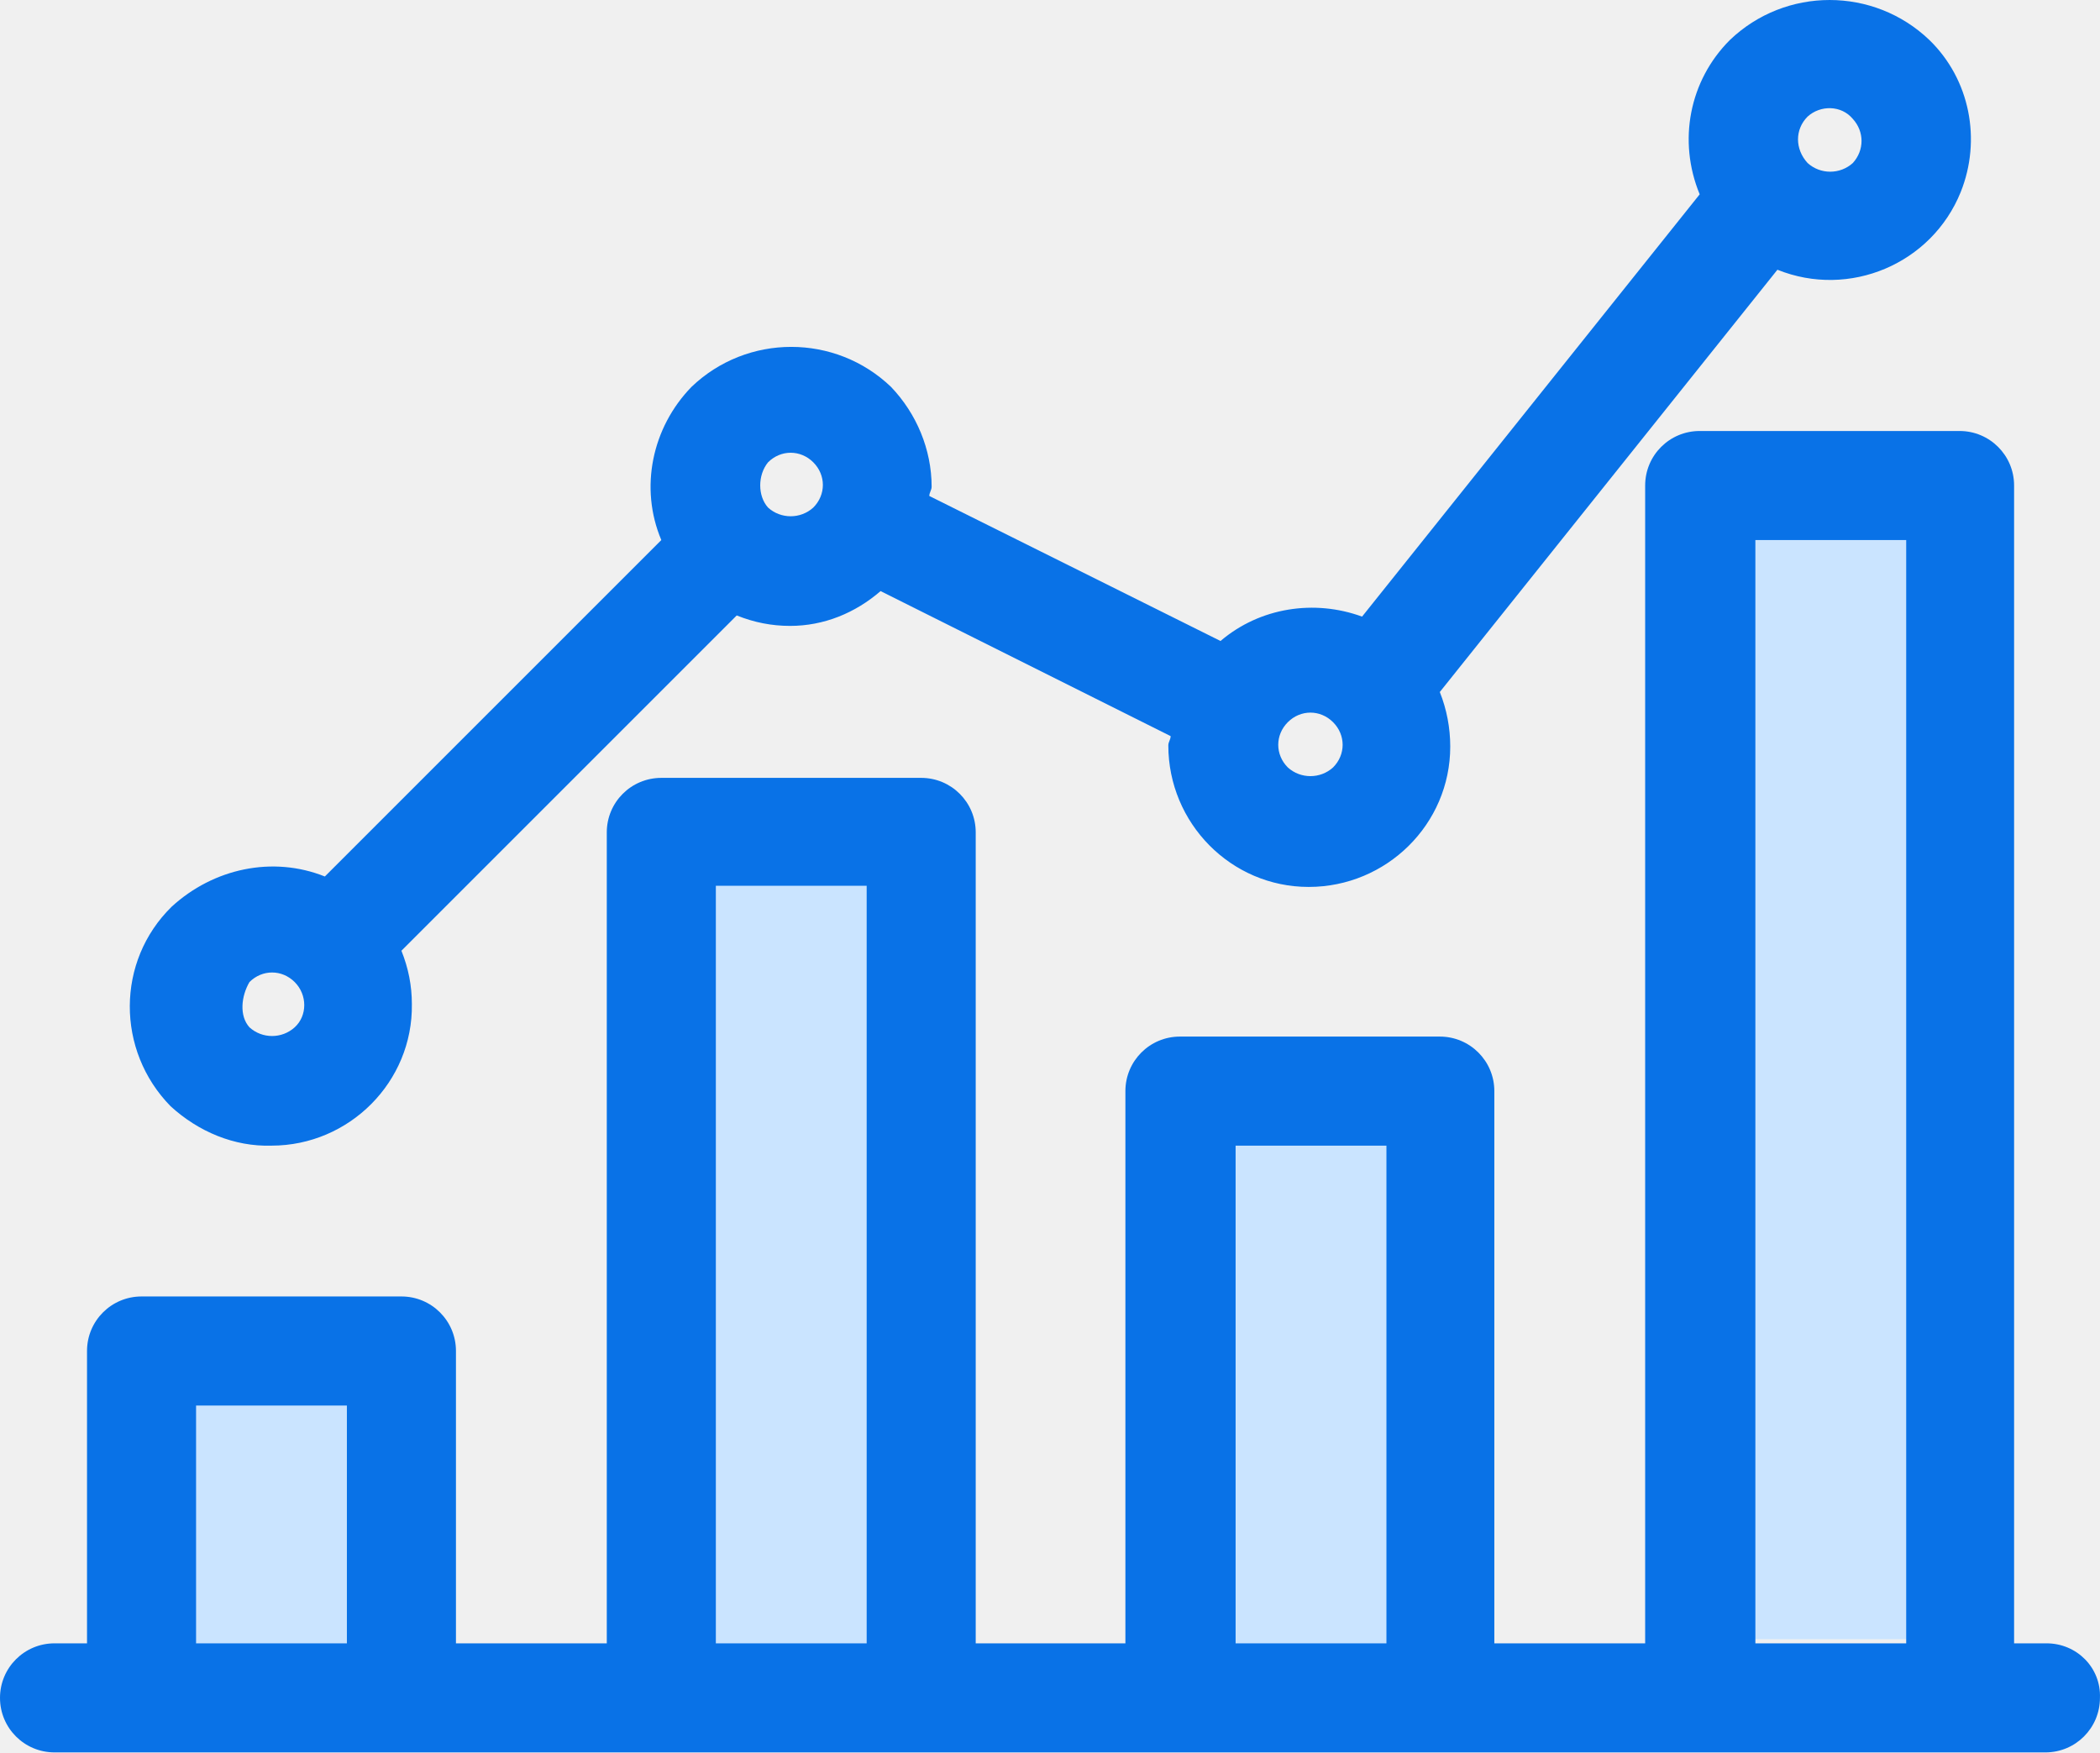
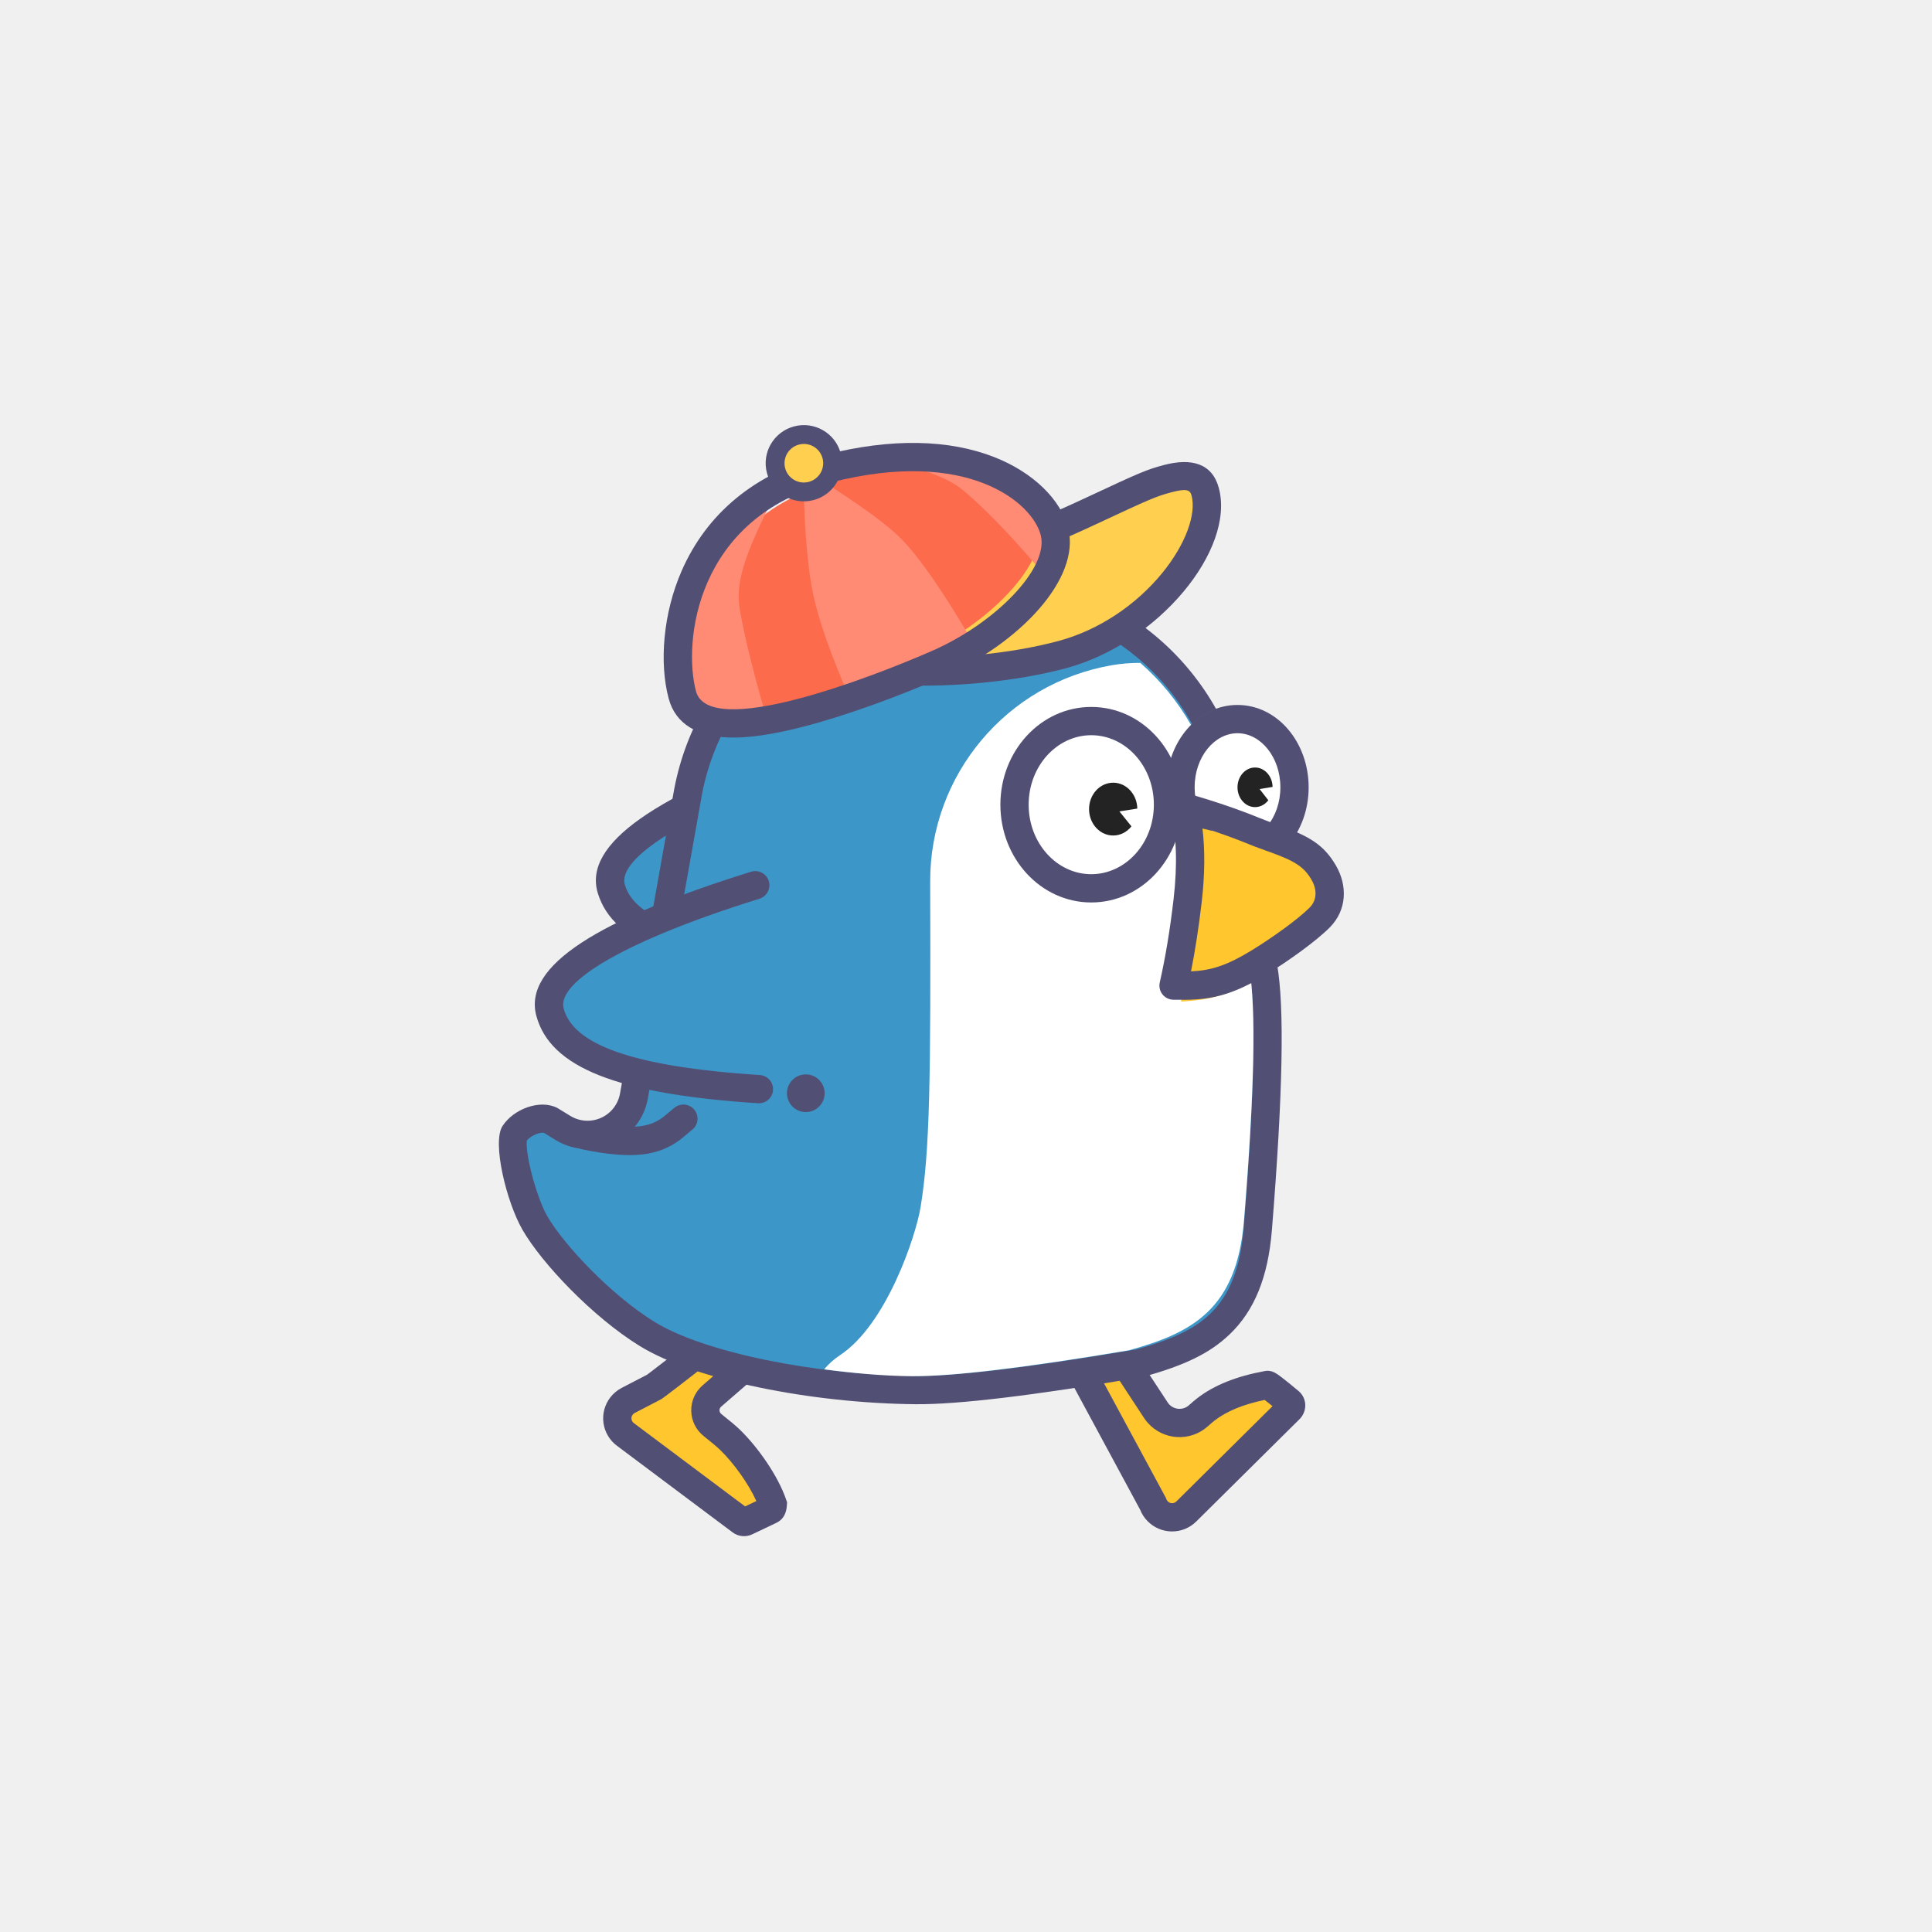
- <svg xmlns="http://www.w3.org/2000/svg" fill="none" version="1.1" width="129.738" height="108.268" viewBox="0 0 129.738 108.268">
-   <g style="mix-blend-mode:passthrough">
-     <g>
-       <path d="M8.318,84.719C8.318,84.719,24.875,84.719,24.875,84.719C24.875,84.719,24.875,105.434,24.875,105.434C24.875,105.434,8.318,105.434,8.318,105.434C8.318,105.434,8.318,84.719,8.318,84.719C8.318,84.719,8.318,84.719,8.318,84.719ZM41.433,51.604C41.433,51.604,57.99,51.604,57.99,51.604C57.99,51.604,57.99,105.434,57.99,105.434C57.99,105.434,41.433,105.434,41.433,105.434C41.433,105.434,41.433,51.604,41.433,51.604C41.433,51.604,41.433,51.604,41.433,51.604ZM70.462,68.162C70.462,68.162,87.019,68.162,87.019,68.162C87.019,68.162,87.019,105.434,87.019,105.434C87.019,105.434,70.462,105.434,70.462,105.434C70.462,105.434,70.462,68.162,70.462,68.162C70.462,68.162,70.462,68.162,70.462,68.162ZM107.662,30.89C107.662,30.89,124.219,30.89,124.219,30.89C124.219,30.89,124.219,101.276,124.219,101.276C124.219,101.276,107.662,101.276,107.662,101.276C107.662,101.276,107.662,30.89,107.662,30.89C107.662,30.89,107.662,30.89,107.662,30.89Z" fill="#CAE4FF" fill-opacity="1" />
-     </g>
-     <g>
-       <path d="M16.772,70.781C21.575,70.781,25.517,66.839,25.445,62.036C25.445,60.889,25.23,59.814,24.8,58.739C24.8,58.739,45.515,38.025,45.515,38.025C46.59,38.455,47.665,38.67,48.812,38.67C50.891,38.67,52.826,37.881,54.403,36.519C54.403,36.519,72.322,45.479,72.322,45.479C72.322,45.694,72.179,45.837,72.179,46.052C72.179,50.855,76.049,54.797,80.851,54.797C85.654,54.797,89.596,50.926,89.596,46.124C89.596,44.977,89.381,43.83,88.951,42.755C88.951,42.755,109.809,16.665,109.809,16.665C114.253,18.457,119.342,16.306,121.134,11.863C122.424,8.637,121.708,4.91,119.199,2.473C115.758,-0.824,110.311,-0.824,106.87,2.473C104.361,4.982,103.645,8.709,105.007,12.006C105.007,12.006,84.149,38.096,84.149,38.096C81.21,37.021,77.841,37.523,75.404,39.602C75.404,39.602,57.413,30.642,57.413,30.642C57.413,30.427,57.556,30.284,57.556,30.069C57.556,27.775,56.625,25.553,55.048,23.904C51.607,20.607,46.16,20.607,42.719,23.904C40.282,26.413,39.494,30.14,40.856,33.366C40.856,33.366,20.069,54.152,20.069,54.152C16.844,52.862,13.189,53.65,10.608,56.016C7.168,59.384,7.168,64.903,10.537,68.344C12.257,69.921,14.479,70.853,16.772,70.781C16.772,70.781,16.772,70.781,16.772,70.781ZM111.673,7.204C112.461,6.487,113.751,6.487,114.468,7.347C115.185,8.135,115.185,9.282,114.468,10.071C113.68,10.787,112.461,10.787,111.673,10.071C110.884,9.21,110.884,7.992,111.673,7.204C111.673,7.204,111.673,7.204,111.673,7.204ZM79.561,44.619C80.35,43.83,81.568,43.83,82.357,44.619C83.145,45.407,83.145,46.626,82.357,47.414C81.568,48.131,80.35,48.131,79.561,47.414C78.773,46.626,78.773,45.407,79.561,44.619C79.561,44.619,79.561,44.619,79.561,44.619ZM47.45,28.563C48.238,27.775,49.457,27.775,50.245,28.563C51.034,29.352,51.034,30.57,50.245,31.359C49.457,32.075,48.238,32.075,47.45,31.359C46.805,30.642,46.805,29.352,47.45,28.563C47.45,28.563,47.45,28.563,47.45,28.563ZM15.411,60.675C16.199,59.886,17.417,59.886,18.206,60.675C18.994,61.463,18.994,62.753,18.206,63.47C17.417,64.187,16.199,64.187,15.411,63.47C14.765,62.753,14.909,61.535,15.411,60.675C15.411,60.675,15.411,60.675,15.411,60.675Z" fill="#0972E7" fill-opacity="1" />
-     </g>
-     <g>
-       <path d="M126.438,101.53C126.438,101.53,124.431,101.53,124.431,101.53C124.431,101.53,124.431,29.997,124.431,29.997C124.431,28.133,122.926,26.628,121.062,26.628C121.062,26.628,105.007,26.628,105.007,26.628C103.143,26.628,101.638,28.133,101.638,29.997C101.638,29.997,101.638,101.53,101.638,101.53C101.638,101.53,92.32,101.53,92.32,101.53C92.32,101.53,92.32,67.412,92.32,67.412C92.32,65.548,90.815,64.043,88.951,64.043C88.951,64.043,72.895,64.043,72.895,64.043C71.032,64.043,69.527,65.548,69.527,67.412C69.527,67.412,69.527,101.53,69.527,101.53C69.527,101.53,60.28,101.53,60.28,101.53C60.28,101.53,60.28,51.428,60.28,51.428C60.28,49.565,58.775,48.059,56.911,48.059C56.911,48.059,40.856,48.059,40.856,48.059C38.992,48.059,37.487,49.565,37.487,51.428C37.487,51.428,37.487,101.53,37.487,101.53C37.487,101.53,28.169,101.53,28.169,101.53C28.169,101.53,28.169,83.468,28.169,83.468C28.169,81.604,26.664,80.099,24.8,80.099C24.8,80.099,8.745,80.099,8.745,80.099C6.881,80.099,5.376,81.604,5.376,83.468C5.376,83.468,5.376,101.53,5.376,101.53C5.376,101.53,3.369,101.53,3.369,101.53C1.505,101.53,0,103.036,0,104.899C0,106.763,1.505,108.268,3.369,108.268C3.369,108.268,126.366,108.268,126.366,108.268C128.23,108.268,129.735,106.763,129.735,104.899C129.807,103.036,128.302,101.53,126.438,101.53C126.438,101.53,126.438,101.53,126.438,101.53ZM12.113,101.53C12.113,101.53,12.113,86.837,12.113,86.837C12.113,86.837,21.431,86.837,21.431,86.837C21.431,86.837,21.431,101.53,21.431,101.53C21.431,101.53,12.113,101.53,12.113,101.53C12.113,101.53,12.113,101.53,12.113,101.53ZM44.225,101.53C44.225,101.53,44.225,54.725,44.225,54.725C44.225,54.725,53.543,54.725,53.543,54.725C53.543,54.725,53.543,101.53,53.543,101.53C53.543,101.53,44.225,101.53,44.225,101.53C44.225,101.53,44.225,101.53,44.225,101.53ZM76.336,101.53C76.336,101.53,76.336,70.781,76.336,70.781C76.336,70.781,85.654,70.781,85.654,70.781C85.654,70.781,85.654,101.53,85.654,101.53C85.654,101.53,76.336,101.53,76.336,101.53C76.336,101.53,76.336,101.53,76.336,101.53ZM108.447,101.53C108.447,101.53,108.447,33.366,108.447,33.366C108.447,33.366,117.765,33.366,117.765,33.366C117.765,33.366,117.765,101.53,117.765,101.53C117.765,101.53,108.447,101.53,108.447,101.53C108.447,101.53,108.447,101.53,108.447,101.53Z" fill="#0972E7" fill-opacity="1" />
-     </g>
-   </g>
+ <svg xmlns="http://www.w3.org/2000/svg" width="800px" height="800px" viewBox="0 0 1024 1024" class="icon" version="1.1">
+   <path d="M377.299 739.92l24.861-21.554a2.505 2.505 0 0 0-0.15-3.916l-12.957-9.626a2.597 2.597 0 0 0-3.239 0.12c-25.433 19.786-38.425 29.818-38.979 30.108l-13.839 7.19a10.854 10.854 0 0 0-3.619 3.04 10.64 10.64 0 0 0 2.143 15.038l61.293 45.89c0.769 0.572 1.796 0.674 2.662 0.26l12.81-6.099c0.777-0.367 1.214-1.399 1.316-3.084-4.423-12.99-15.665-27.351-22.678-34.152-1.798-1.743-4.89-4.348-9.276-7.822a9.99 9.99 0 0 1-1.633-14.034c0.385-0.497 0.817-0.952 1.286-1.359z" fill="#FFC62E" />
+   <path d="M345.038 727.05a1996.8 1996.8 0 0 0 7.375-5.672c6.469-4.995 16.034-12.42 28.692-22.263a10.09 10.09 0 0 1 12.415-0.305l12.957 9.623a10.003 10.003 0 0 1 0.592 15.6l-24.861 21.551a2.498 2.498 0 0 0 0.087 3.849c4.568 3.611 7.817 6.356 9.84 8.317 9.658 9.358 20.275 24.544 24.556 37.114l0.475 1.396-0.09 1.476c-0.25 4.121-1.716 7.555-5.575 9.396l-12.81 6.099a10.1 10.1 0 0 1-10.372-1.024l-61.27-45.88a18.13 18.13 0 0 1-3.629-25.602 18.355 18.355 0 0 1 6.119-5.135l13.404-6.966c0.637-0.472 1.269-0.949 2.093-1.573z m45.68-16.444l-0.205 0.165c0.07-0.055 0.14-0.107 0.205-0.165z m-9.011 57.898c-1.576-1.526-4.508-4.004-8.711-7.33a17.483 17.483 0 0 1-0.602-26.916l20.175-17.493-4.99-3.704c-27.725 21.564-36.085 28.01-37.291 28.637l-13.839 7.19a3.364 3.364 0 0 0-1.121 0.942c-1.079 1.406-0.797 3.384 0.682 4.483l58.912 44.112 5.952-2.837c-4.208-9.351-12.141-20.275-19.166-27.084z" fill="#524F75" />
+   <path d="M612.639 747.448l-24.294-37.001a2.51 2.51 0 0 0-3.249-0.862l-14.291 7.345c-1.406 0.922-1.723 2.5-0.957 3.674l41.252 76.41a10.914 10.914 0 0 0 2.45 3.949 10.69 10.69 0 0 0 15.213 0.142l54.829-54.329c1.051-1.209 0.939-2.815-0.112-3.736-7.29-6.084-11.187-9.079-11.689-8.986-13.891 2.533-24.766 6.843-32.623 12.937a74.752 74.752 0 0 0-4.009 3.402v-0.002a14.985 14.985 0 0 1-22.521-2.942z" fill="#FFC62E" />
+   <path d="M566.702 710.666l0.332-0.217 14.638-7.528a10.005 10.005 0 0 1 12.937 3.409l24.294 37.004a7.493 7.493 0 0 0 11.262 1.469 81.001 81.001 0 0 1 4.418-3.741c8.909-6.908 20.885-11.654 35.87-14.386a7.348 7.348 0 0 1 3.751 0.25c0.482 0.155 0.902 0.337 1.311 0.542 0.47 0.242 0.924 0.512 1.421 0.839 0.727 0.477 1.616 1.131 2.722 1.981 2.043 1.571 4.91 3.896 8.764 7.116 4.241 3.719 4.508 10.05 0.829 14.286l-0.38 0.407-54.829 54.329a18.187 18.187 0 0 1-25.86-0.24 18.2 18.2 0 0 1-3.911-6.057l-40.908-75.774c-2.827-4.705-1.286-10.66 3.337-13.689z m77.06 42.246c-0.879 0.682-2.088 1.708-3.599 3.065-9.248 8.277-23.462 7.493-31.742-1.756a22.136 22.136 0 0 1-2.041-2.652l-21.839-33.263-5.802 2.982 39.239 72.684 0.192 0.549c0.165 0.462 0.427 0.882 0.764 1.226a3.197 3.197 0 0 0 4.566 0.045l50.953-50.491a171.303 171.303 0 0 0-3.919-3.122c-0.082-0.062-0.162-0.127-0.247-0.187-11.404 2.36-20.23 6.042-26.527 10.919z" fill="#524F75" />
+   <path d="M433.971 510.666c-77.699-6.414-104.805-21.889-110.01-42.766-5.205-20.877 35.475-43.552 109.845-65.301" fill="#3D96C8" />
+   <path d="M436.349 500.666c-69.135-2.075-99.495-13.135-105.157-31.649-4.218-13.802 31.12-37.019 101.588-61.7a7.493 7.493 0 1 0-4.955-14.144c-79.502 27.845-119.039 53.82-110.967 80.224 8.254 27.001 43.922 39.993 119.039 42.246a7.493 7.493 0 1 0 0.452-14.978z" fill="#524F75" />
+   <path d="M343.122 707.097c28.679 17.62 90.112 29.191 142.216 29.679 21.896 0.202 61.47-4.546 118.734-14.244 33.989-9.536 58.623-22.166 62.591-71.096 5.767-71.143 6.708-117.51 2.812-139.097-3.149-17.48-8.699-48.068-16.654-91.763C641.396 357.798 586.989 312.195 523.511 312.195H493.835C430.779 312.195 376.607 357.214 364.734 419.478L335.997 580.913c-2.418 13.582-15.387 22.63-28.967 20.215a25.031 25.031 0 0 1-8.714-3.322l-6.359-3.909c-5.555-2.865-15.52 1.086-19.334 7.018-3.814 5.932 4.323 35.922 10.799 47.181 6.479 11.244 31.017 41.382 59.699 59z" fill="#3D96C8" />
+   <path d="M339.199 713.483c-25.086-15.412-52.122-44.022-62.272-61.66-8.472-14.726-16.209-46.257-10.607-54.971 5.847-9.096 19.896-14.351 29.069-9.626l6.853 4.193a17.483 17.483 0 0 0 26.377-11.821l28.754-161.525C369.919 352.283 427.178 304.702 493.835 304.702h29.676c67.102 0 124.611 48.2 136.682 114.533 7.955 43.7 13.504 74.29 16.656 91.778 4.046 22.453 3.099 69.215-2.722 141.03-2.026 24.998-9.331 42.653-22.313 55.116-10.799 10.365-24.296 16.576-45.723 22.585-58.448 9.94-98.356 14.728-120.827 14.518-55.591-0.512-117.063-12.965-146.065-30.78z m-59.941-104.923c0.28 3.269 1.044 7.503 2.185 12.156 2.273 9.263 5.719 18.839 8.477 23.634 8.936 15.527 34.234 42.299 57.127 56.36 26.247 16.127 85.244 28.073 138.362 28.567 21.272 0.195 60.391-4.488 117.021-14.074 19.024-5.362 30.458-10.657 39.009-18.862 10.12-9.718 16.004-23.942 17.755-45.523 5.712-70.474 6.639-116.441 2.907-137.161-3.152-17.475-8.699-48.058-16.654-91.75C634.673 362.696 583.36 319.688 523.511 319.688H493.835C434.383 319.688 383.296 362.144 372.112 420.792l-28.737 161.432c-3.142 17.653-20.003 29.419-37.656 26.277a32.403 32.403 0 0 1-11.329-4.318l-6.007-3.696c-1.771-0.659-7.008 1.296-9.159 4.054-0.12 1.211-0.1 2.475 0.032 4.021z" fill="#524F75" />
+   <path d="M645.869 424.308a52914.725 52914.725 0 0 1 16.194 88.544c3.786 20.827 2.872 65.566-2.737 134.214-3.859 47.211-27.81 59.399-60.868 68.601-55.683 9.358-94.173 13.941-115.467 13.744-14.284-0.132-30.213-1.506-46.18-3.639a38.417 38.417 0 0 1 8.374-7.478c24.848-16.369 40.283-63.52 42.713-78.309 4.94-30.058 5.447-66.567 5.118-172.679-0.175-56.557 40.438-105.002 96.159-114.7a85.609 85.609 0 0 1 15.18-1.271A127.171 127.171 0 0 1 645.869 424.308z" fill="#FFFFFF" />
+   <path d="M618.146 419.733a45.306 36.24 90 1 0 72.479 0 45.306 36.24 90 1 0-72.479 0Z" fill="#FFFFFF" />
+   <path d="M655.902 460.945c21.154 0 37.708-19.813 37.708-43.652s-16.556-43.652-37.708-43.652c-21.154 0-37.708 19.813-37.708 43.652s16.559 43.652 37.708 43.652z m0-14.985c-12.226 0-22.723-12.568-22.723-28.667s10.502-28.667 22.723-28.667c12.221 0 22.723 12.568 22.723 28.667s-10.502 28.667-22.723 28.667z" fill="#524F75" />
+   <path d="M672.239 424.153c-1.711 2.228-4.226 3.636-7.038 3.636-5.137 0-9.298-4.7-9.298-10.497s4.161-10.497 9.298-10.497c5.073 0 9.196 4.586 9.298 10.285l-6.893 1.131 4.633 5.944z" fill="#232323" />
+   <path d="M625.996 530.869c12.842-1.004 23.952-1.376 43.79-15.979 8.272-6.092 23.255-18.332 30.243-26.726 6.619-7.947 4.503-17.55 0-23.917-9.261-13.09-23.112-13.834-38.805-18.734-6.027-1.881-19.936-5.884-37.736-9.268 4.556 13.594 6.566 29.978 6.019 49.152-0.475 16.739-1.643 31.896-3.512 45.473z" fill="#FFC62E" />
+   <path d="M636.913 478.248c1.693-14.576 1.821-27.8 0.36-39.681 9.358 2.967 17.735 6.032 24.421 8.781 1.843 0.757 3.736 1.486 5.932 2.29 0.849 0.312 1.711 0.622 2.82 1.022l2.702 0.969c12.947 4.66 17.93 7.722 21.946 14.611 3.077 5.27 2.942 10.872-0.932 14.771-6.089 6.137-19.923 16.094-31.04 22.87-12.862 7.84-21.229 10.495-31.854 10.969 2.228-11.212 4.106-23.41 5.644-36.602z m-14.975 51.625l1.636 0.017c2.233 0.022 3.417 0.03 4.783 0.017 14.796-0.122 26.137-3.219 42.566-13.235 12.068-7.353 26.736-17.915 33.877-25.108 9.151-9.223 9.468-22.208 3.234-32.883-6.289-10.767-13.812-15.395-29.816-21.154l-2.717-0.974c-1.079-0.387-1.908-0.687-2.712-0.984a144.529 144.529 0 0 1-5.4-2.085c-9.845-4.046-23.01-8.684-37.603-12.802-5.51-1.556-10.66 3.397-9.316 8.966 3.132 13.012 3.671 28.64 1.556 46.869-1.903 16.382-4.346 31.115-7.328 44.199a7.493 7.493 0 0 0 7.24 9.156z" fill="#524F75" />
+   <path d="M540.722 424.728a45.306 36.24 90 1 0 72.479 0 45.306 36.24 90 1 0-72.479 0Z" fill="#FFFFFF" />
+   <path d="M578.39 478.325c26.749 0 48.165-23.337 48.165-51.817 0-28.482-21.414-51.819-48.165-51.819-26.754 0-48.168 23.337-48.168 51.819 0 28.48 21.414 51.817 48.168 51.817z m0-14.985c-18.172 0-33.183-16.354-33.183-36.832 0-20.48 15.008-36.834 33.183-36.834s33.18 16.354 33.18 36.834c0 20.478-15.01 36.832-33.18 36.832z" fill="#524F75" />
+   <path d="M599.689 437.987c-2.348 2.967-5.809 4.848-9.678 4.848-7.061 0-12.788-6.266-12.788-13.996s5.727-13.996 12.788-13.996c6.976 0 12.643 6.114 12.78 13.714l-9.478 1.509 6.376 7.922z" fill="#232323" />
+   <path d="M308.816 609.225c12.935 2.697 23.477 3.601 31.769 2.635 8.03-0.942 14.239-3.579 19.781-7.712 1.796-1.341 5.849-4.873 6.244-5.157a7.488 7.488 0 0 0 1.676-10.46 7.488 7.488 0 0 0-10.462-1.676c-1.099 0.794-5.262 4.423-6.419 5.282-3.519 2.625-7.278 4.221-12.565 4.84-6.441 0.754-15.477-0.025-26.969-2.42a7.493 7.493 0 1 0-3.055 14.668z" fill="#524F75" />
+   <path d="M564.557 345.487c48.274-15.683 79.396-65.029 71.217-90.227-8.186-25.196-57.612 18.563-105.88 34.25-48.269 15.682-114.222 26.391-106.033 51.587 8.189 25.196 92.425 20.073 140.696 4.39z" fill="#FFD04F" />
+   <path d="M564.877 354.21c-25.509 6.835-59.661 10.3-88.26 8.895-34.083-1.675-56.796-9.511-61.195-25.94-3.796-14.166 5.785-24.268 24.578-31.938 12.481-5.095 24.87-8.303 56.088-15.298l4.641-1.042c12.7-2.858 20.746-4.77 28.575-6.868 6.145-1.646 12.64-3.837 19.676-6.586 7.977-3.117 15.784-6.569 27.153-11.883 27.779-12.984 31.493-14.613 40.647-17.05 14.881-3.964 25.753-0.793 29.224 12.154 8.742 32.626-31.896 82.365-81.127 95.556z m-3.881-14.474c21.418-5.739 41.159-19.067 55.006-36.019 12.452-15.241 18.183-31.264 15.526-41.179-0.813-3.035-2.973-3.664-10.894-1.554-7.853 2.091-11.678 3.77-38.161 16.146-11.639 5.44-19.693 9.003-28.041 12.266-7.523 2.939-14.531 5.3-21.254 7.104-8.072 2.163-16.281 4.114-29.165 7.011l-4.653 1.045c-30.268 6.784-42.319 9.902-53.7 14.547-12.628 5.155-16.962 9.727-15.767 14.187 4.531 16.911 78.483 20.545 131.104 6.446z" fill="#524F75" />
+   <path d="M495.947 342.914c32.907-16.515 59.588-47.046 54.359-64.169-5.227-17.126-41.166-44.474-112.315-22.247-71.158 22.232-74.045 89.128-65.861 114.325 8.189 25.196 90.904-11.396 123.817-27.91z" fill="#FD6B4D" />
+   <path d="M426.144 248.536c20.569 13.442 41.183 26.416 51.956 37.499 9.111 9.375 20.959 26.371 35.544 50.994 2.66 4.495-61.501 37.061-62.89 33.894-10.154-23.151-16.75-41.834-19.782-56.052-3.449-16.162-5.336-44.743-4.828-66.334z m3.206-0.001c30.731-7.795 55.483-10.704 75.633-9.411 20.149 1.29 36.288 18.559 57.347 37.11L556.379 308.037c-17.898-21.48-33.181-37.527-45.848-48.139-8.849-7.413-24.746-12.752-47.69-16.018-9.898-1.407-20.972 5.291-33.491 4.656z m-14.018 4.465C396.105 290.529 389.277 306.945 392.131 323.222c2.853 16.275 8.22 37.508 16.096 63.698L362.075 380.289c-0.217-4.94-3.551-9.288-3.538-13.891 0.071-26.367 3.922-47.257 11.546-62.662 8.959-18.095 23.135-28.019 45.25-50.736z" fill="#FF8B74" />
+   <path d="M493.997 344.987c33.729-14.768 61.973-43.859 57.645-61.236-4.322-17.376-38.78-46.571-111.004-28.095-72.219 18.474-78.603 85.134-71.75 110.722 6.86 25.591 91.377-6.623 125.108-21.391zM425.078 385.339c-15.427 3.945-28.486 5.937-39.043 5.549-15.816-0.587-27.891-6.714-31.619-20.627-5.034-18.786-3.044-45.183 6.985-67.951 13.097-29.738 38.333-51.655 75.53-61.169 35.759-9.15 66.316-8.215 90.167 1.174 20.602 8.114 35.302 22.59 39.092 37.815 6.631 26.676-25.99 60.991-66.183 78.587C476.22 369.128 448.282 379.406 425.078 385.339z" fill="#524F75" />
+   <path d="M440.784 241.578a15.205 15.248 75 1 0-29.456 7.893 15.205 15.248 75 1 0 29.456-7.893Z" fill="#FFD04F" />
+   <path d="M431.286 265.035c-10.796 2.893-21.891-3.495-24.779-14.273-2.888-10.779 3.529-21.858 14.322-24.751 10.793-2.892 21.891 3.495 24.779 14.273 2.891 10.778-3.529 21.858-14.322 24.751z m-2.583-9.65a10.23 10.23 0 0 0 7.258-12.515 10.23 10.23 0 0 0-12.543-7.209 10.23 10.23 0 0 0-7.26 12.518 10.23 10.23 0 0 0 12.545 7.206z" fill="#524F75" />
+   <path d="M401.508 578.095c-77.699-6.414-104.805-21.889-110.01-42.763s35.475-43.552 109.845-65.301" fill="#3D96C8" />
+   <path d="M402.727 569.799c-69.02-4.491-98.978-16.599-103.988-35.306-3.736-13.939 32.393-35.91 103.681-58.118a7.493 7.493 0 1 0-4.456-14.306C317.535 487.127 277.117 511.703 284.262 538.374c7.308 27.273 42.501 41.499 117.49 46.372a7.488 7.488 0 1 0 0.974-14.948z" fill="#524F75" />
+   <path d="M427.088 579.434m-9.99 0a9.99 9.99 0 1 0 19.98 0 9.99 9.99 0 1 0-19.98 0Z" fill="#524F75" />
</svg>
